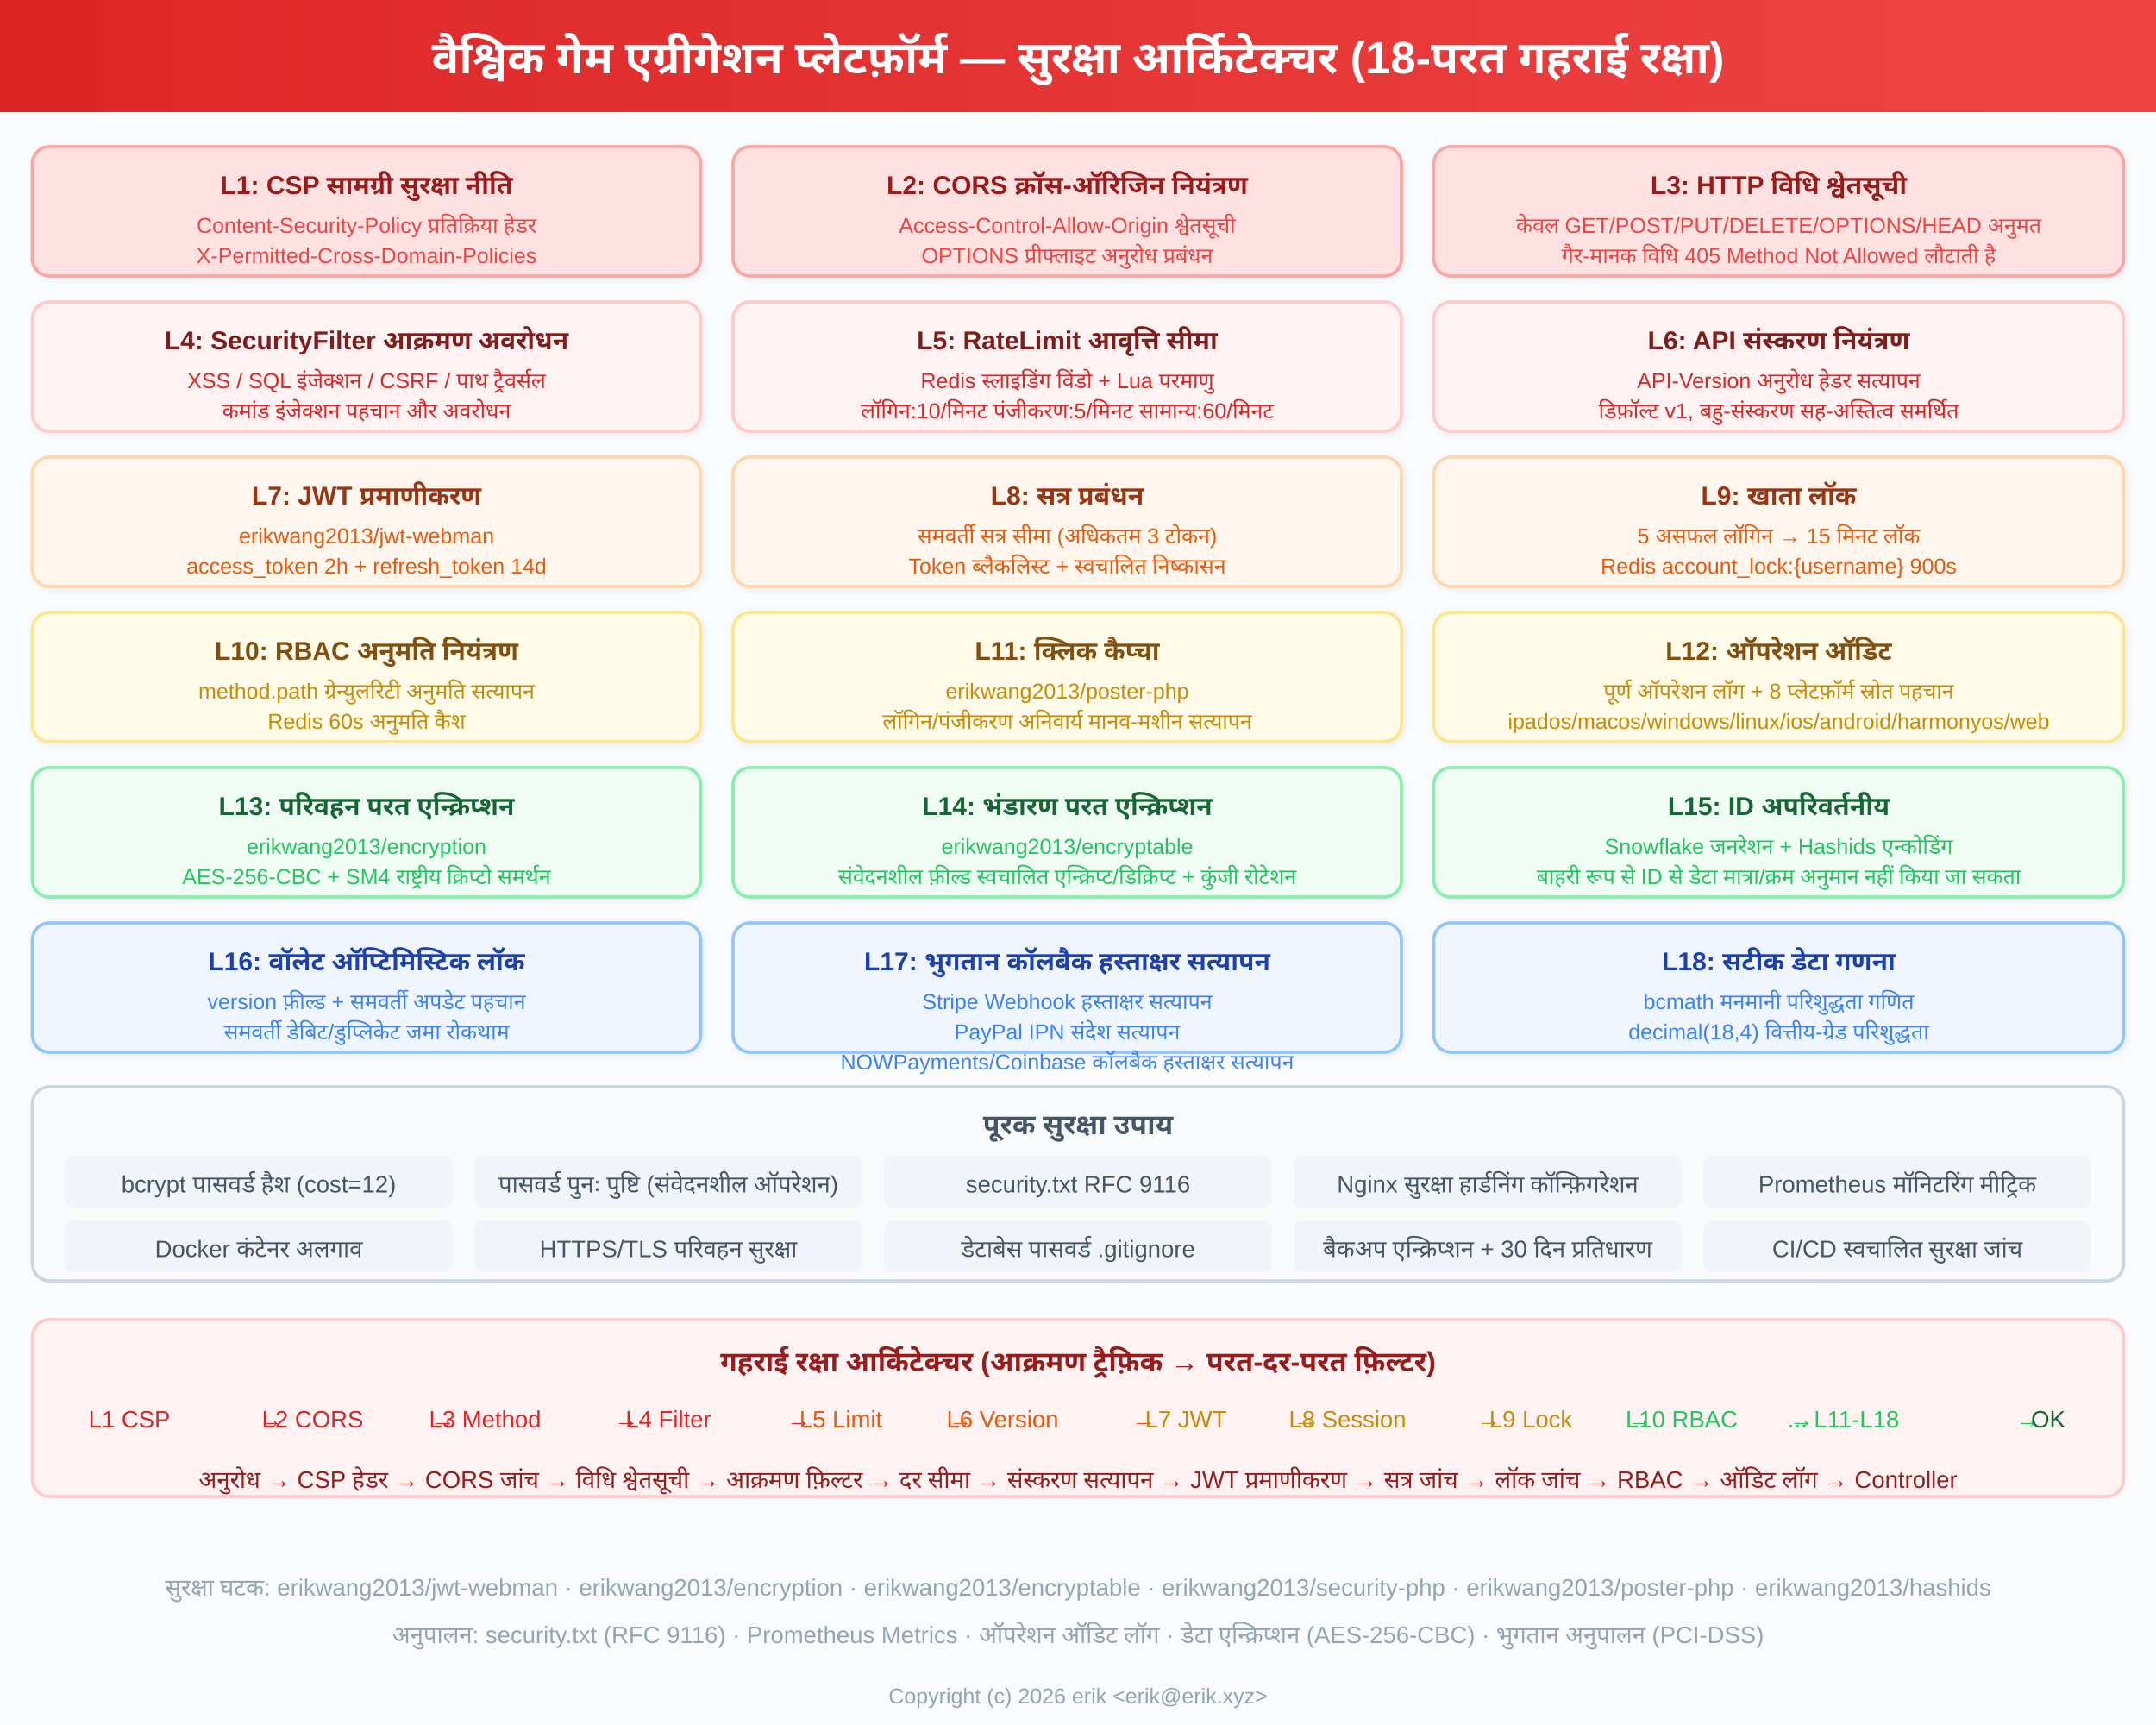
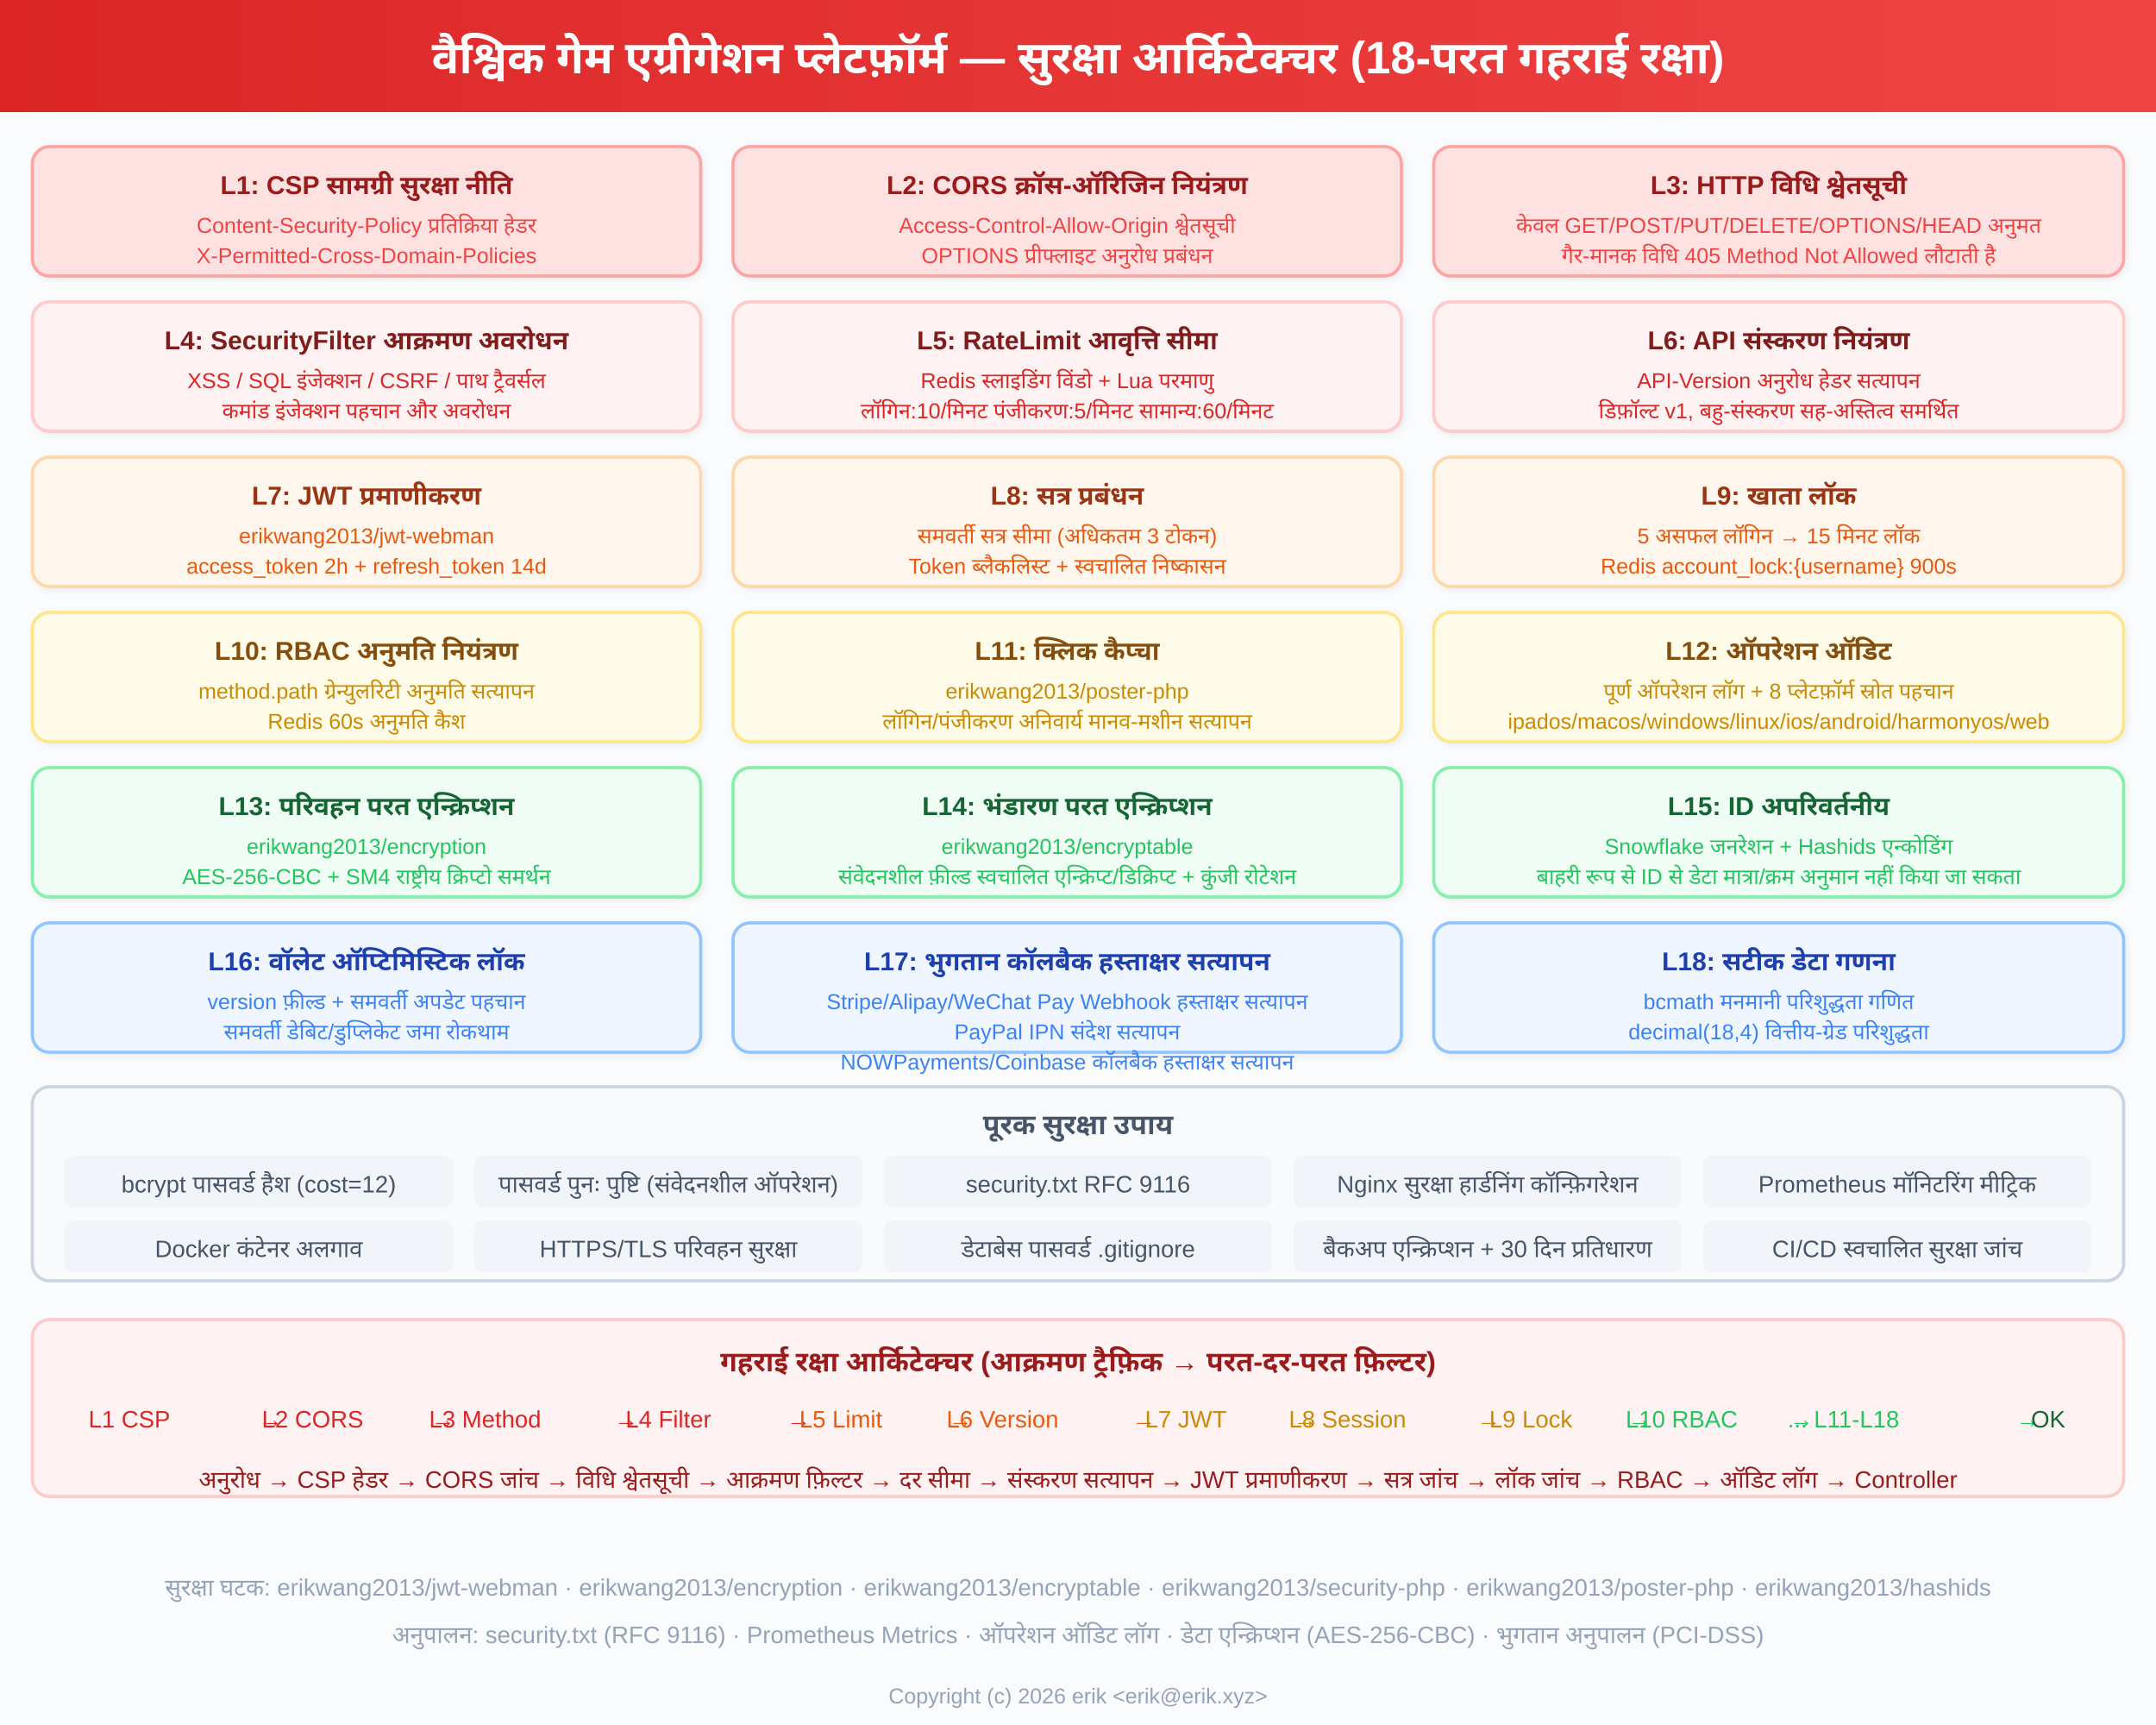
<svg xmlns="http://www.w3.org/2000/svg" viewBox="0 0 1000 800" font-family="Arial, 'Noto Sans SC', 'Noto Sans Devanagari', sans-serif">
  <defs>
    <linearGradient id="hd" x1="0" y1="0" x2="1" y2="0">
      <stop offset="0%" stop-color="#dc2626" />
      <stop offset="100%" stop-color="#ef4444" />
    </linearGradient>
    <filter id="sh">
      <feDropShadow dx="1" dy="1" stdDeviation="1.5" flood-opacity=".06" />
    </filter>
  </defs>
  <rect width="1000" height="800" fill="#fafbfc" />
  <rect x="0" y="0" width="1000" height="52" fill="url(#hd)" />
  <text x="500" y="34" text-anchor="middle" fill="#fff" font-size="21" font-weight="bold">वैश्विक गेम एग्रीगेशन प्लेटफ़ॉर्म — सुरक्षा आर्किटेक्चर (18-परत गहराई रक्षा)</text>
  <rect x="15" y="68" width="310" height="60" rx="8" fill="#fee2e2" stroke="#fca5a5" stroke-width="1.5" filter="url(#sh)" />
  <text x="170" y="90" text-anchor="middle" fill="#991b1b" font-size="12" font-weight="bold">L1: CSP सामग्री सुरक्षा नीति</text>
  <text x="170" y="108" text-anchor="middle" fill="#ef4444" font-size="10">Content-Security-Policy प्रतिक्रिया हेडर</text>
  <text x="170" y="122" text-anchor="middle" fill="#ef4444" font-size="10">X-Permitted-Cross-Domain-Policies</text>
  <rect x="340" y="68" width="310" height="60" rx="8" fill="#fee2e2" stroke="#fca5a5" stroke-width="1.5" filter="url(#sh)" />
  <text x="495" y="90" text-anchor="middle" fill="#991b1b" font-size="12" font-weight="bold">L2: CORS क्रॉस-ऑरिजिन नियंत्रण</text>
  <text x="495" y="108" text-anchor="middle" fill="#ef4444" font-size="10">Access-Control-Allow-Origin श्वेतसूची</text>
  <text x="495" y="122" text-anchor="middle" fill="#ef4444" font-size="10">OPTIONS प्रीफ्लाइट अनुरोध प्रबंधन</text>
  <rect x="665" y="68" width="320" height="60" rx="8" fill="#fee2e2" stroke="#fca5a5" stroke-width="1.5" filter="url(#sh)" />
  <text x="825" y="90" text-anchor="middle" fill="#991b1b" font-size="12" font-weight="bold">L3: HTTP विधि श्वेतसूची</text>
  <text x="825" y="108" text-anchor="middle" fill="#ef4444" font-size="10">केवल GET/POST/PUT/DELETE/OPTIONS/HEAD अनुमत</text>
  <text x="825" y="122" text-anchor="middle" fill="#ef4444" font-size="10">गैर-मानक विधि 405 Method Not Allowed लौटाती है</text>
  <rect x="15" y="140" width="310" height="60" rx="8" fill="#fef2f2" stroke="#fecaca" stroke-width="1.5" filter="url(#sh)" />
  <text x="170" y="162" text-anchor="middle" fill="#7f1d1d" font-size="12" font-weight="bold">L4: SecurityFilter आक्रमण अवरोधन</text>
  <text x="170" y="180" text-anchor="middle" fill="#dc2626" font-size="10">XSS / SQL इंजेक्शन / CSRF / पाथ ट्रैवर्सल</text>
  <text x="170" y="194" text-anchor="middle" fill="#dc2626" font-size="10">कमांड इंजेक्शन पहचान और अवरोधन</text>
  <rect x="340" y="140" width="310" height="60" rx="8" fill="#fef2f2" stroke="#fecaca" stroke-width="1.5" filter="url(#sh)" />
  <text x="495" y="162" text-anchor="middle" fill="#7f1d1d" font-size="12" font-weight="bold">L5: RateLimit आवृत्ति सीमा</text>
  <text x="495" y="180" text-anchor="middle" fill="#dc2626" font-size="10">Redis स्लाइडिंग विंडो + Lua परमाणु</text>
  <text x="495" y="194" text-anchor="middle" fill="#dc2626" font-size="10">लॉगिन:10/मिनट पंजीकरण:5/मिनट सामान्य:60/मिनट</text>
  <rect x="665" y="140" width="320" height="60" rx="8" fill="#fef2f2" stroke="#fecaca" stroke-width="1.5" filter="url(#sh)" />
  <text x="825" y="162" text-anchor="middle" fill="#7f1d1d" font-size="12" font-weight="bold">L6: API संस्करण नियंत्रण</text>
  <text x="825" y="180" text-anchor="middle" fill="#dc2626" font-size="10">API-Version अनुरोध हेडर सत्यापन</text>
  <text x="825" y="194" text-anchor="middle" fill="#dc2626" font-size="10">डिफ़ॉल्ट v1, बहु-संस्करण सह-अस्तित्व समर्थित</text>
  <rect x="15" y="212" width="310" height="60" rx="8" fill="#fff7ed" stroke="#fed7aa" stroke-width="1.5" filter="url(#sh)" />
  <text x="170" y="234" text-anchor="middle" fill="#9a3412" font-size="12" font-weight="bold">L7: JWT प्रमाणीकरण</text>
  <text x="170" y="252" text-anchor="middle" fill="#ea580c" font-size="10">erikwang2013/jwt-webman</text>
  <text x="170" y="266" text-anchor="middle" fill="#ea580c" font-size="10">access_token 2h + refresh_token 14d</text>
  <rect x="340" y="212" width="310" height="60" rx="8" fill="#fff7ed" stroke="#fed7aa" stroke-width="1.5" filter="url(#sh)" />
  <text x="495" y="234" text-anchor="middle" fill="#9a3412" font-size="12" font-weight="bold">L8: सत्र प्रबंधन</text>
  <text x="495" y="252" text-anchor="middle" fill="#ea580c" font-size="10">समवर्ती सत्र सीमा (अधिकतम 3 टोकन)</text>
  <text x="495" y="266" text-anchor="middle" fill="#ea580c" font-size="10">Token ब्लैकलिस्ट + स्वचालित निष्कासन</text>
  <rect x="665" y="212" width="320" height="60" rx="8" fill="#fff7ed" stroke="#fed7aa" stroke-width="1.5" filter="url(#sh)" />
  <text x="825" y="234" text-anchor="middle" fill="#9a3412" font-size="12" font-weight="bold">L9: खाता लॉक</text>
  <text x="825" y="252" text-anchor="middle" fill="#ea580c" font-size="10">5 असफल लॉगिन → 15 मिनट लॉक</text>
  <text x="825" y="266" text-anchor="middle" fill="#ea580c" font-size="10">Redis account_lock:{username} 900s</text>
  <rect x="15" y="284" width="310" height="60" rx="8" fill="#fefce8" stroke="#fde68a" stroke-width="1.5" filter="url(#sh)" />
  <text x="170" y="306" text-anchor="middle" fill="#854d0e" font-size="12" font-weight="bold">L10: RBAC अनुमति नियंत्रण</text>
  <text x="170" y="324" text-anchor="middle" fill="#ca8a04" font-size="10">method.path ग्रेन्युलरिटी अनुमति सत्यापन</text>
  <text x="170" y="338" text-anchor="middle" fill="#ca8a04" font-size="10">Redis 60s अनुमति कैश</text>
  <rect x="340" y="284" width="310" height="60" rx="8" fill="#fefce8" stroke="#fde68a" stroke-width="1.5" filter="url(#sh)" />
  <text x="495" y="306" text-anchor="middle" fill="#854d0e" font-size="12" font-weight="bold">L11: क्लिक कैप्चा</text>
  <text x="495" y="324" text-anchor="middle" fill="#ca8a04" font-size="10">erikwang2013/poster-php</text>
  <text x="495" y="338" text-anchor="middle" fill="#ca8a04" font-size="10">लॉगिन/पंजीकरण अनिवार्य मानव-मशीन सत्यापन</text>
  <rect x="665" y="284" width="320" height="60" rx="8" fill="#fefce8" stroke="#fde68a" stroke-width="1.5" filter="url(#sh)" />
  <text x="825" y="306" text-anchor="middle" fill="#854d0e" font-size="12" font-weight="bold">L12: ऑपरेशन ऑडिट</text>
  <text x="825" y="324" text-anchor="middle" fill="#ca8a04" font-size="10">पूर्ण ऑपरेशन लॉग + 8 प्लेटफ़ॉर्म स्रोत पहचान</text>
  <text x="825" y="338" text-anchor="middle" fill="#ca8a04" font-size="10">ipados/macos/windows/linux/ios/android/harmonyos/web</text>
  <rect x="15" y="356" width="310" height="60" rx="8" fill="#f0fdf4" stroke="#86efac" stroke-width="1.5" filter="url(#sh)" />
  <text x="170" y="378" text-anchor="middle" fill="#166534" font-size="12" font-weight="bold">L13: परिवहन परत एन्क्रिप्शन</text>
  <text x="170" y="396" text-anchor="middle" fill="#22c55e" font-size="10">erikwang2013/encryption</text>
  <text x="170" y="410" text-anchor="middle" fill="#22c55e" font-size="10">AES-256-CBC + SM4 राष्ट्रीय क्रिप्टो समर्थन</text>
  <rect x="340" y="356" width="310" height="60" rx="8" fill="#f0fdf4" stroke="#86efac" stroke-width="1.5" filter="url(#sh)" />
  <text x="495" y="378" text-anchor="middle" fill="#166534" font-size="12" font-weight="bold">L14: भंडारण परत एन्क्रिप्शन</text>
  <text x="495" y="396" text-anchor="middle" fill="#22c55e" font-size="10">erikwang2013/encryptable</text>
  <text x="495" y="410" text-anchor="middle" fill="#22c55e" font-size="10">संवेदनशील फ़ील्ड स्वचालित एन्क्रिप्ट/डिक्रिप्ट + कुंजी रोटेशन</text>
  <rect x="665" y="356" width="320" height="60" rx="8" fill="#f0fdf4" stroke="#86efac" stroke-width="1.5" filter="url(#sh)" />
  <text x="825" y="378" text-anchor="middle" fill="#166534" font-size="12" font-weight="bold">L15: ID अपरिवर्तनीय</text>
  <text x="825" y="396" text-anchor="middle" fill="#22c55e" font-size="10">Snowflake जनरेशन + Hashids एन्कोडिंग</text>
  <text x="825" y="410" text-anchor="middle" fill="#22c55e" font-size="10">बाहरी रूप से ID से डेटा मात्रा/क्रम अनुमान नहीं किया जा सकता</text>
  <rect x="15" y="428" width="310" height="60" rx="8" fill="#eff6ff" stroke="#93c5fd" stroke-width="1.5" filter="url(#sh)" />
  <text x="170" y="450" text-anchor="middle" fill="#1e40af" font-size="12" font-weight="bold">L16: वॉलेट ऑप्टिमिस्टिक लॉक</text>
  <text x="170" y="468" text-anchor="middle" fill="#3b82f6" font-size="10">version फ़ील्ड + समवर्ती अपडेट पहचान</text>
  <text x="170" y="482" text-anchor="middle" fill="#3b82f6" font-size="10">समवर्ती डेबिट/डुप्लिकेट जमा रोकथाम</text>
  <rect x="340" y="428" width="310" height="60" rx="8" fill="#eff6ff" stroke="#93c5fd" stroke-width="1.5" filter="url(#sh)" />
  <text x="495" y="450" text-anchor="middle" fill="#1e40af" font-size="12" font-weight="bold">L17: भुगतान कॉलबैक हस्ताक्षर सत्यापन</text>
-   <text x="495" y="468" text-anchor="middle" fill="#3b82f6" font-size="10">Stripe Webhook हस्ताक्षर सत्यापन</text>
+   <text x="495" y="468" text-anchor="middle" fill="#3b82f6" font-size="10">Stripe/Alipay/WeChat Pay Webhook हस्ताक्षर सत्यापन</text>
  <text x="495" y="482" text-anchor="middle" fill="#3b82f6" font-size="10">PayPal IPN संदेश सत्यापन</text>
  <text x="495" y="496" text-anchor="middle" fill="#3b82f6" font-size="10">NOWPayments/Coinbase कॉलबैक हस्ताक्षर सत्यापन</text>
  <rect x="665" y="428" width="320" height="60" rx="8" fill="#eff6ff" stroke="#93c5fd" stroke-width="1.5" filter="url(#sh)" />
  <text x="825" y="450" text-anchor="middle" fill="#1e40af" font-size="12" font-weight="bold">L18: सटीक डेटा गणना</text>
  <text x="825" y="468" text-anchor="middle" fill="#3b82f6" font-size="10">bcmath मनमानी परिशुद्धता गणित</text>
  <text x="825" y="482" text-anchor="middle" fill="#3b82f6" font-size="10">decimal(18,4) वित्तीय-ग्रेड परिशुद्धता</text>
  <rect x="15" y="504" width="970" height="90" rx="8" fill="#f8fafc" stroke="#cbd5e1" stroke-width="1.5" />
  <text x="500" y="526" text-anchor="middle" fill="#475569" font-size="13" font-weight="bold">पूरक सुरक्षा उपाय</text>
  <rect x="30" y="536" width="180" height="24" rx="4" fill="#f1f5f9" />
  <text x="120" y="553" text-anchor="middle" fill="#475569" font-size="11">bcrypt पासवर्ड हैश (cost=12)</text>
  <rect x="220" y="536" width="180" height="24" rx="4" fill="#f1f5f9" />
  <text x="310" y="553" text-anchor="middle" fill="#475569" font-size="11">पासवर्ड पुनः पुष्टि (संवेदनशील ऑपरेशन)</text>
  <rect x="410" y="536" width="180" height="24" rx="4" fill="#f1f5f9" />
  <text x="500" y="553" text-anchor="middle" fill="#475569" font-size="11">security.txt RFC 9116</text>
  <rect x="600" y="536" width="180" height="24" rx="4" fill="#f1f5f9" />
  <text x="690" y="553" text-anchor="middle" fill="#475569" font-size="11">Nginx सुरक्षा हार्डनिंग कॉन्फ़िगरेशन</text>
  <rect x="790" y="536" width="180" height="24" rx="4" fill="#f1f5f9" />
  <text x="880" y="553" text-anchor="middle" fill="#475569" font-size="11">Prometheus मॉनिटरिंग मीट्रिक</text>
  <rect x="30" y="566" width="180" height="24" rx="4" fill="#f1f5f9" />
  <text x="120" y="583" text-anchor="middle" fill="#475569" font-size="11">Docker कंटेनर अलगाव</text>
  <rect x="220" y="566" width="180" height="24" rx="4" fill="#f1f5f9" />
  <text x="310" y="583" text-anchor="middle" fill="#475569" font-size="11">HTTPS/TLS परिवहन सुरक्षा</text>
  <rect x="410" y="566" width="180" height="24" rx="4" fill="#f1f5f9" />
  <text x="500" y="583" text-anchor="middle" fill="#475569" font-size="11">डेटाबेस पासवर्ड .gitignore</text>
  <rect x="600" y="566" width="180" height="24" rx="4" fill="#f1f5f9" />
  <text x="690" y="583" text-anchor="middle" fill="#475569" font-size="11">बैकअप एन्क्रिप्शन + 30 दिन प्रतिधारण</text>
  <rect x="790" y="566" width="180" height="24" rx="4" fill="#f1f5f9" />
  <text x="880" y="583" text-anchor="middle" fill="#475569" font-size="11">CI/CD स्वचालित सुरक्षा जांच</text>
  <rect x="15" y="612" width="970" height="82" rx="8" fill="#fef2f2" stroke="#fecaca" stroke-width="1.5" />
  <text x="500" y="636" text-anchor="middle" fill="#991b1b" font-size="13" font-weight="bold">गहराई रक्षा आर्किटेक्चर (आक्रमण ट्रैफ़िक → परत-दर-परत फ़िल्टर)</text>
  <text x="60" y="662" text-anchor="middle" fill="#dc2626" font-size="11">L1 CSP</text>
  <text x="120" y="662" fill="#dc2626" font-size="11">→</text>
  <text x="145" y="662" text-anchor="middle" fill="#dc2626" font-size="11">L2 CORS</text>
  <text x="200" y="662" fill="#dc2626" font-size="11">→</text>
  <text x="225" y="662" text-anchor="middle" fill="#dc2626" font-size="11">L3 Method</text>
  <text x="285" y="662" fill="#dc2626" font-size="11">→</text>
  <text x="310" y="662" text-anchor="middle" fill="#dc2626" font-size="11">L4 Filter</text>
  <text x="365" y="662" fill="#dc2626" font-size="11">→</text>
  <text x="390" y="662" text-anchor="middle" fill="#ea580c" font-size="11">L5 Limit</text>
  <text x="440" y="662" fill="#ea580c" font-size="11">→</text>
  <text x="465" y="662" text-anchor="middle" fill="#ea580c" font-size="11">L6 Version</text>
  <text x="525" y="662" fill="#ea580c" font-size="11">→</text>
  <text x="550" y="662" text-anchor="middle" fill="#ca8a04" font-size="11">L7 JWT</text>
  <text x="600" y="662" fill="#ca8a04" font-size="11">→</text>
  <text x="625" y="662" text-anchor="middle" fill="#ca8a04" font-size="11">L8 Session</text>
  <text x="685" y="662" fill="#ca8a04" font-size="11">→</text>
  <text x="710" y="662" text-anchor="middle" fill="#ca8a04" font-size="11">L9 Lock</text>
  <text x="755" y="662" fill="#22c55e" font-size="11">→</text>
  <text x="780" y="662" text-anchor="middle" fill="#22c55e" font-size="11">L10 RBAC</text>
  <text x="830" y="662" fill="#22c55e" font-size="11">→</text>
  <text x="855" y="662" text-anchor="middle" fill="#22c55e" font-size="11">... L11-L18</text>
  <text x="935" y="662" fill="#22c55e" font-size="11">→</text>
  <text x="950" y="662" text-anchor="middle" fill="#166534" font-size="11">OK</text>
  <text x="500" y="690" text-anchor="middle" fill="#991b1b" font-size="11">अनुरोध → CSP हेडर → CORS जांच → विधि श्वेतसूची → आक्रमण फ़िल्टर → दर सीमा → संस्करण सत्यापन → JWT प्रमाणीकरण → सत्र जांच → लॉक जांच → RBAC → ऑडिट लॉग → Controller</text>
  <text x="500" y="740" text-anchor="middle" fill="#94a3b8" font-size="11">सुरक्षा घटक: erikwang2013/jwt-webman · erikwang2013/encryption · erikwang2013/encryptable · erikwang2013/security-php · erikwang2013/poster-php · erikwang2013/hashids</text>
  <text x="500" y="762" text-anchor="middle" fill="#94a3b8" font-size="11">अनुपालन: security.txt (RFC 9116) · Prometheus Metrics · ऑपरेशन ऑडिट लॉग · डेटा एन्क्रिप्शन (AES-256-CBC) · भुगतान अनुपालन (PCI-DSS)</text>
  <text x="500" y="790" text-anchor="middle" fill="#94a3b8" font-size="10">Copyright (c) 2026 erik &lt;erik@erik.xyz&gt;</text>
</svg>
